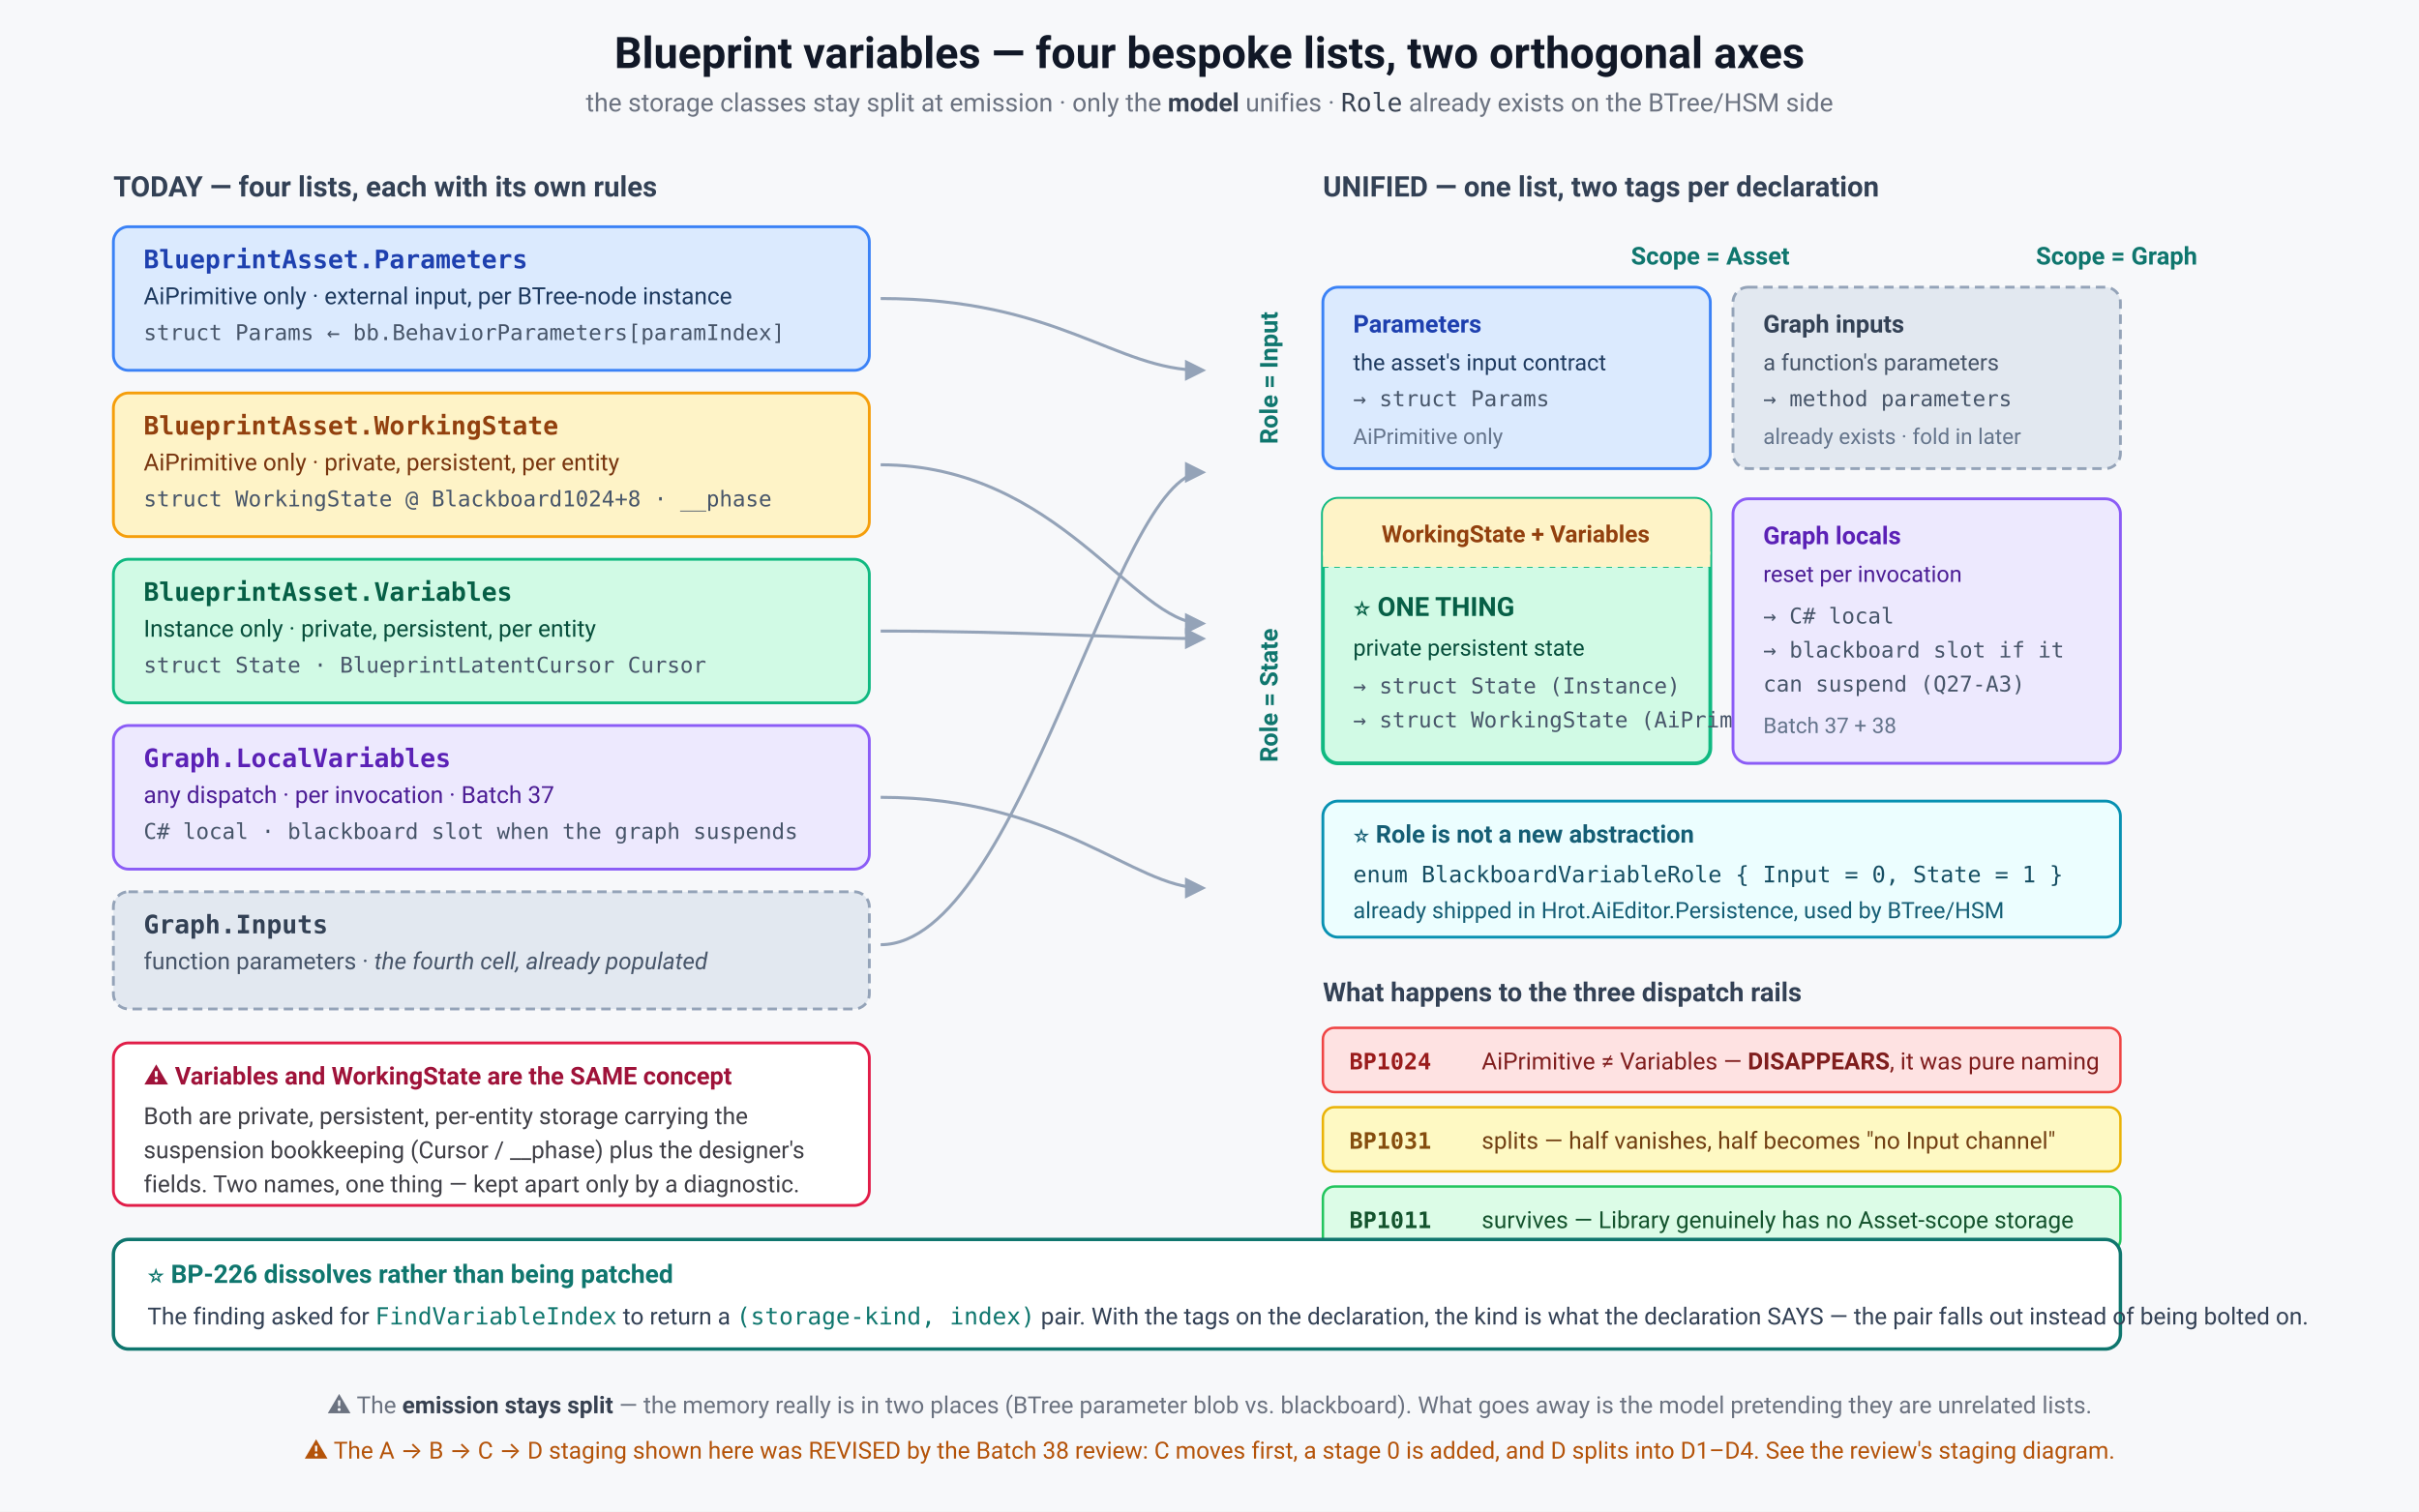
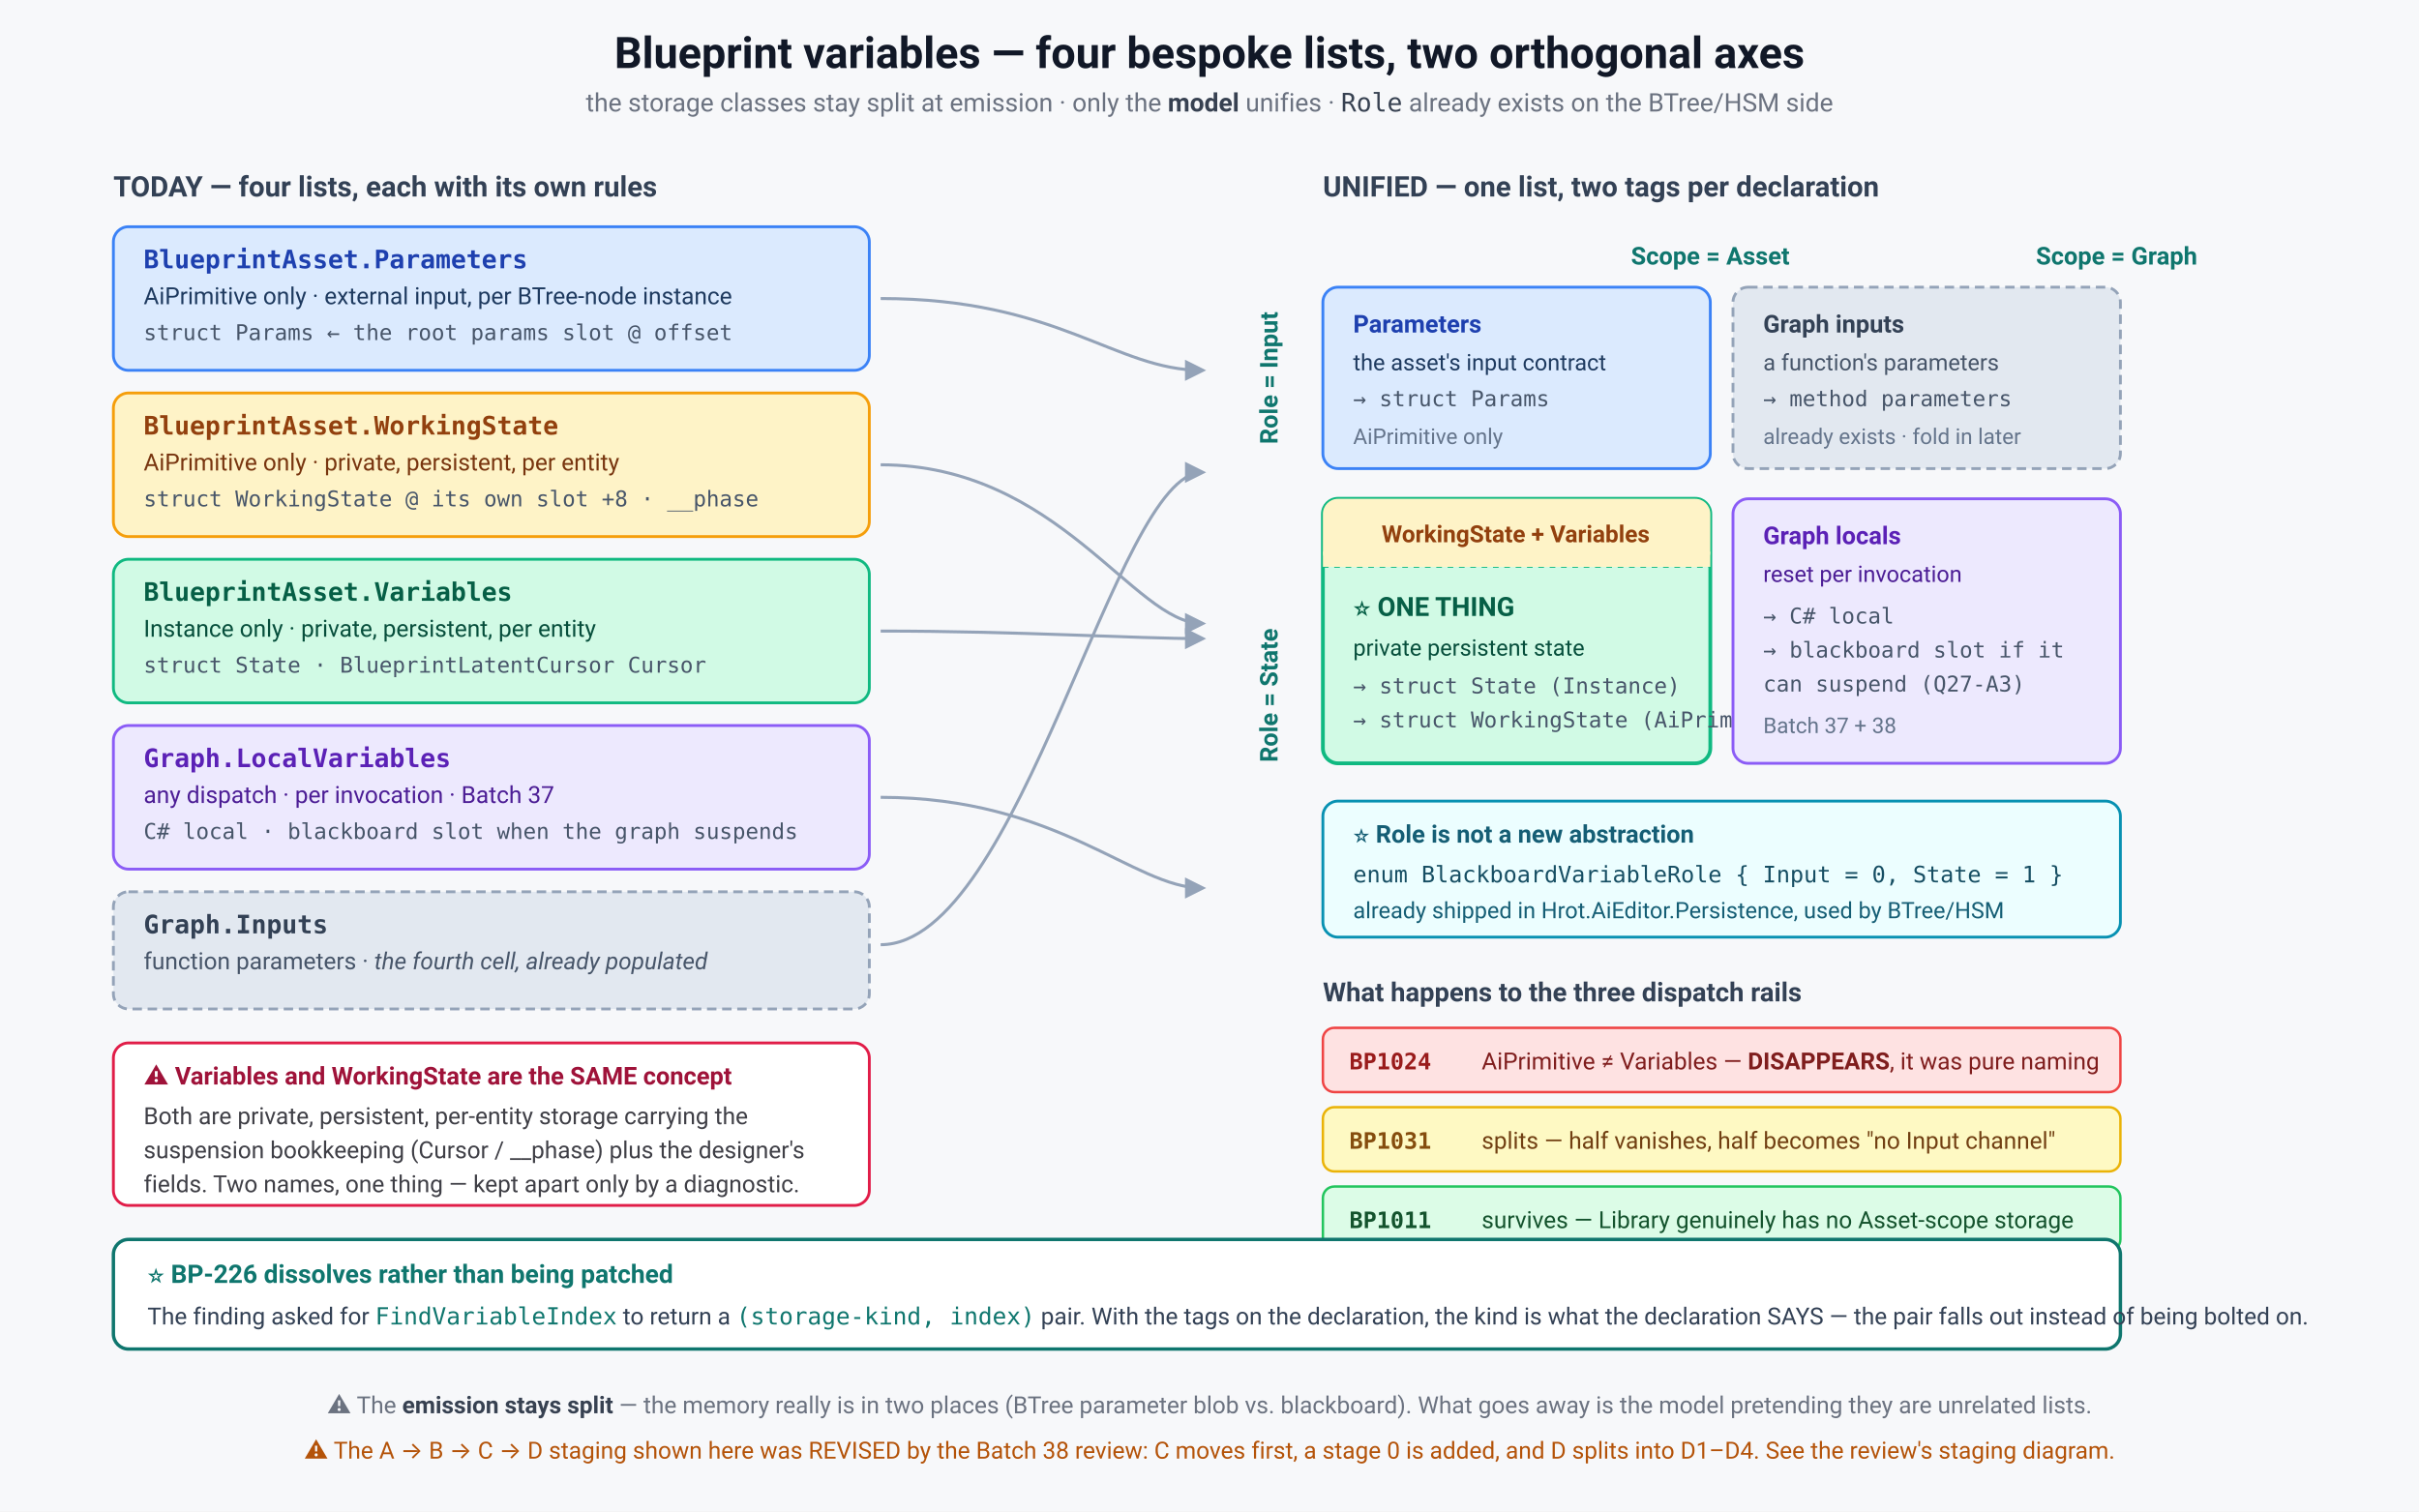
<svg xmlns="http://www.w3.org/2000/svg" viewBox="0 0 1280 800" font-family="system-ui, -apple-system, Segoe UI, Roboto, sans-serif">
  <defs>
    <marker id="arw" viewBox="0 0 10 10" refX="8" refY="5" markerWidth="7" markerHeight="7" orient="auto-start-reverse">
      <path d="M0,0 L10,5 L0,10 z" fill="#94a3b8" />
    </marker>
    <marker id="arwm" viewBox="0 0 10 10" refX="8" refY="5" markerWidth="7" markerHeight="7" orient="auto-start-reverse">
      <path d="M0,0 L10,5 L0,10 z" fill="#0f766e" />
    </marker>
  </defs>
  <rect x="0" y="0" width="1280" height="800" fill="#f7f8fa" />
  <text x="640" y="36" text-anchor="middle" font-size="23" font-weight="700" fill="#111827">Blueprint variables — four bespoke lists, two orthogonal axes</text>
  <text x="640" y="59" text-anchor="middle" font-size="13.5" fill="#6b7280">the storage classes stay split at emission · only the <tspan font-weight="600" fill="#374151">model</tspan> unifies · <tspan font-family="ui-monospace, monospace" fill="#374151">Role</tspan> already exists on the BTree/HSM side</text>
  <text x="60" y="104" font-size="15" font-weight="700" fill="#334155">TODAY — four lists, each with its own rules</text>
  <g font-size="12.5">
    <rect x="60" y="120" width="400" height="76" rx="8" fill="#dbeafe" stroke="#3b82f6" stroke-width="1.5" />
    <text x="76" y="142" font-size="13.5" font-weight="700" font-family="ui-monospace, monospace" fill="#1e40af">BlueprintAsset.Parameters</text>
    <text x="76" y="161" fill="#1e3a5f">AiPrimitive only · external input, per BTree-node instance</text>
-     <text x="76" y="180" font-family="ui-monospace, monospace" font-size="11.5" fill="#475569">struct Params ← bb.BehaviorParameters[paramIndex]</text>
+     <text x="76" y="180" font-family="ui-monospace, monospace" font-size="11.5" fill="#475569">struct Params ← the root params slot @ offset</text>
    <rect x="60" y="208" width="400" height="76" rx="8" fill="#fef3c7" stroke="#f59e0b" stroke-width="1.5" />
    <text x="76" y="230" font-size="13.5" font-weight="700" font-family="ui-monospace, monospace" fill="#92400e">BlueprintAsset.WorkingState</text>
    <text x="76" y="249" fill="#78350f">AiPrimitive only · private, persistent, per entity</text>
-     <text x="76" y="268" font-family="ui-monospace, monospace" font-size="11.5" fill="#475569">struct WorkingState @ Blackboard1024+8 · __phase</text>
+     <text x="76" y="268" font-family="ui-monospace, monospace" font-size="11.5" fill="#475569">struct WorkingState @ its own slot +8 · __phase</text>
    <rect x="60" y="296" width="400" height="76" rx="8" fill="#d1fae5" stroke="#10b981" stroke-width="1.5" />
    <text x="76" y="318" font-size="13.5" font-weight="700" font-family="ui-monospace, monospace" fill="#065f46">BlueprintAsset.Variables</text>
    <text x="76" y="337" fill="#064e3b">Instance only · private, persistent, per entity</text>
    <text x="76" y="356" font-family="ui-monospace, monospace" font-size="11.5" fill="#475569">struct State · BlueprintLatentCursor Cursor</text>
    <rect x="60" y="384" width="400" height="76" rx="8" fill="#ede9fe" stroke="#8b5cf6" stroke-width="1.5" />
    <text x="76" y="406" font-size="13.5" font-weight="700" font-family="ui-monospace, monospace" fill="#5b21b6">Graph.LocalVariables</text>
    <text x="76" y="425" fill="#4c1d95">any dispatch · per invocation · Batch 37</text>
    <text x="76" y="444" font-family="ui-monospace, monospace" font-size="11.5" fill="#475569">C# local · blackboard slot when the graph suspends</text>
    <rect x="60" y="472" width="400" height="62" rx="8" fill="#e2e8f0" stroke="#94a3b8" stroke-width="1.5" stroke-dasharray="5 3" />
    <text x="76" y="494" font-size="13.5" font-weight="700" font-family="ui-monospace, monospace" fill="#334155">Graph.Inputs</text>
    <text x="76" y="513" fill="#475569">function parameters · <tspan font-style="italic">the fourth cell, already populated</tspan>
    </text>
  </g>
  <rect x="60" y="552" width="400" height="86" rx="8" fill="#fff" stroke="#e11d48" stroke-width="1.5" />
  <text x="76" y="574" font-size="13" font-weight="700" fill="#9f1239">⚠ Variables and WorkingState are the SAME concept</text>
  <text x="76" y="595" font-size="12.5" fill="#3f3f46">Both are private, persistent, per-entity storage carrying the</text>
  <text x="76" y="613" font-size="12.5" fill="#3f3f46">suspension bookkeeping (Cursor / __phase) plus the designer's</text>
  <text x="76" y="631" font-size="12.5" fill="#3f3f46">fields. Two names, one thing — kept apart only by a diagnostic.</text>
  <g stroke="#94a3b8" stroke-width="1.6" fill="none" marker-end="url(#arw)">
    <path d="M466,158 C 560,158 590,196 636,196" />
    <path d="M466,246 C 560,246 600,330 636,330" />
    <path d="M466,334 C 540,334 600,338 636,338" />
    <path d="M466,422 C 560,422 600,470 636,470" />
    <path d="M466,500 C 540,500 590,250 636,250" />
  </g>
  <text x="700" y="104" font-size="15" font-weight="700" fill="#334155">UNIFIED — one list, two tags per declaration</text>
  <text x="905" y="140" text-anchor="middle" font-size="13" font-weight="700" fill="#0f766e">Scope = Asset</text>
  <text x="1120" y="140" text-anchor="middle" font-size="13" font-weight="700" fill="#0f766e">Scope = Graph</text>
  <text x="676" y="200" text-anchor="middle" font-size="13" font-weight="700" fill="#0f766e" transform="rotate(-90 676 200)">Role = Input</text>
  <text x="676" y="368" text-anchor="middle" font-size="13" font-weight="700" fill="#0f766e" transform="rotate(-90 676 368)">Role = State</text>
  <rect x="700" y="152" width="410" height="0" fill="none" />
  <rect x="700" y="152" width="205" height="96" rx="8" fill="#dbeafe" stroke="#3b82f6" stroke-width="1.5" />
  <text x="716" y="176" font-size="13" font-weight="700" fill="#1e40af">Parameters</text>
  <text x="716" y="196" font-size="12" fill="#1e3a5f">the asset's input contract</text>
  <text x="716" y="215" font-size="11.5" font-family="ui-monospace, monospace" fill="#475569">→ struct Params</text>
  <text x="716" y="235" font-size="11.5" fill="#64748b">AiPrimitive only</text>
  <rect x="917" y="152" width="205" height="96" rx="8" fill="#e2e8f0" stroke="#94a3b8" stroke-width="1.5" stroke-dasharray="5 3" />
  <text x="933" y="176" font-size="13" font-weight="700" fill="#334155">Graph inputs</text>
  <text x="933" y="196" font-size="12" fill="#475569">a function's parameters</text>
  <text x="933" y="215" font-size="11.5" font-family="ui-monospace, monospace" fill="#475569">→ method parameters</text>
  <text x="933" y="235" font-size="11.5" fill="#64748b">already exists · fold in later</text>
  <rect x="700" y="264" width="205" height="140" rx="8" fill="#d1fae5" stroke="#10b981" stroke-width="2" />
  <path d="M700,300 L905,300" stroke="#10b981" stroke-width="1" stroke-dasharray="3 3" />
  <rect x="700" y="264" width="205" height="36" rx="8" fill="#fef3c7" stroke="none" />
  <rect x="700" y="292" width="205" height="8" fill="#fef3c7" stroke="none" />
  <text x="802" y="287" text-anchor="middle" font-size="12.5" font-weight="700" fill="#92400e">WorkingState  +  Variables</text>
  <text x="716" y="326" font-size="14" font-weight="700" fill="#065f46">⭐ ONE THING</text>
  <text x="716" y="347" font-size="12" fill="#064e3b">private persistent state</text>
  <text x="716" y="367" font-size="11.5" font-family="ui-monospace, monospace" fill="#475569">→ struct State  (Instance)</text>
  <text x="716" y="385" font-size="11.5" font-family="ui-monospace, monospace" fill="#475569">→ struct WorkingState  (AiPrim)</text>
  <rect x="917" y="264" width="205" height="140" rx="8" fill="#ede9fe" stroke="#8b5cf6" stroke-width="1.5" />
  <text x="933" y="288" font-size="13" font-weight="700" fill="#5b21b6">Graph locals</text>
  <text x="933" y="308" font-size="12" fill="#4c1d95">reset per invocation</text>
  <text x="933" y="330" font-size="11.5" font-family="ui-monospace, monospace" fill="#475569">→ C# local</text>
  <text x="933" y="348" font-size="11.5" font-family="ui-monospace, monospace" fill="#475569">→ blackboard slot if it</text>
  <text x="933" y="366" font-size="11.5" font-family="ui-monospace, monospace" fill="#475569">   can suspend  (Q27-A3)</text>
  <text x="933" y="388" font-size="11.5" fill="#64748b">Batch 37 + 38</text>
  <rect x="700" y="424" width="422" height="72" rx="8" fill="#ecfeff" stroke="#0891b2" stroke-width="1.5" />
  <text x="716" y="446" font-size="13" font-weight="700" fill="#155e75">⭐ Role is not a new abstraction</text>
  <text x="716" y="467" font-size="12" font-family="ui-monospace, monospace" fill="#164e63">enum BlackboardVariableRole { Input = 0, State = 1 }</text>
  <text x="716" y="486" font-size="12" fill="#155e75">already shipped in Hrot.AiEditor.Persistence, used by BTree/HSM</text>
  <text x="700" y="530" font-size="14" font-weight="700" fill="#334155">What happens to the three dispatch rails</text>
  <g font-size="12.5">
    <rect x="700" y="544" width="422" height="34" rx="6" fill="#fee2e2" stroke="#ef4444" stroke-width="1.3" />
    <text x="714" y="566" font-family="ui-monospace, monospace" font-size="12" font-weight="700" fill="#991b1b">BP1024</text>
    <text x="784" y="566" fill="#7f1d1d">AiPrimitive ≠ Variables — <tspan font-weight="700">DISAPPEARS</tspan>, it was pure naming</text>
    <rect x="700" y="586" width="422" height="34" rx="6" fill="#fef9c3" stroke="#eab308" stroke-width="1.3" />
    <text x="714" y="608" font-family="ui-monospace, monospace" font-size="12" font-weight="700" fill="#854d0e">BP1031</text>
    <text x="784" y="608" fill="#713f12">splits — half vanishes, half becomes "no Input channel"</text>
    <rect x="700" y="628" width="422" height="34" rx="6" fill="#dcfce7" stroke="#22c55e" stroke-width="1.3" />
    <text x="714" y="650" font-family="ui-monospace, monospace" font-size="12" font-weight="700" fill="#14532d">BP1011</text>
    <text x="784" y="650" fill="#14532d">survives — Library genuinely has no Asset-scope storage</text>
  </g>
  <rect x="60" y="656" width="1062" height="58" rx="8" fill="#fff" stroke="#0f766e" stroke-width="1.8" />
  <text x="78" y="679" font-size="13.5" font-weight="700" fill="#0f766e">⭐ BP-226 dissolves rather than being patched</text>
  <text x="78" y="701" font-size="12.5" fill="#334155">The finding asked for <tspan font-family="ui-monospace, monospace" fill="#0f766e">FindVariableIndex</tspan> to return a <tspan font-family="ui-monospace, monospace" fill="#0f766e">(storage-kind, index)</tspan> pair. With the tags on the declaration, the kind is what the declaration SAYS — the pair falls out instead of being bolted on.</text>
  <text x="640" y="748" text-anchor="middle" font-size="12.5" fill="#6b7280">⚠ The <tspan font-weight="700" fill="#374151">emission stays split</tspan> — the memory really is in two places (BTree parameter blob vs. blackboard). What goes away is the model pretending they are unrelated lists.</text>
  <text x="640" y="772" text-anchor="middle" font-size="12.5" fill="#b45309">⚠ The A → B → C → D staging shown here was REVISED by the Batch 38 review: C moves first, a stage 0 is added, and D splits into D1–D4. See the review's staging diagram.</text>
</svg>
